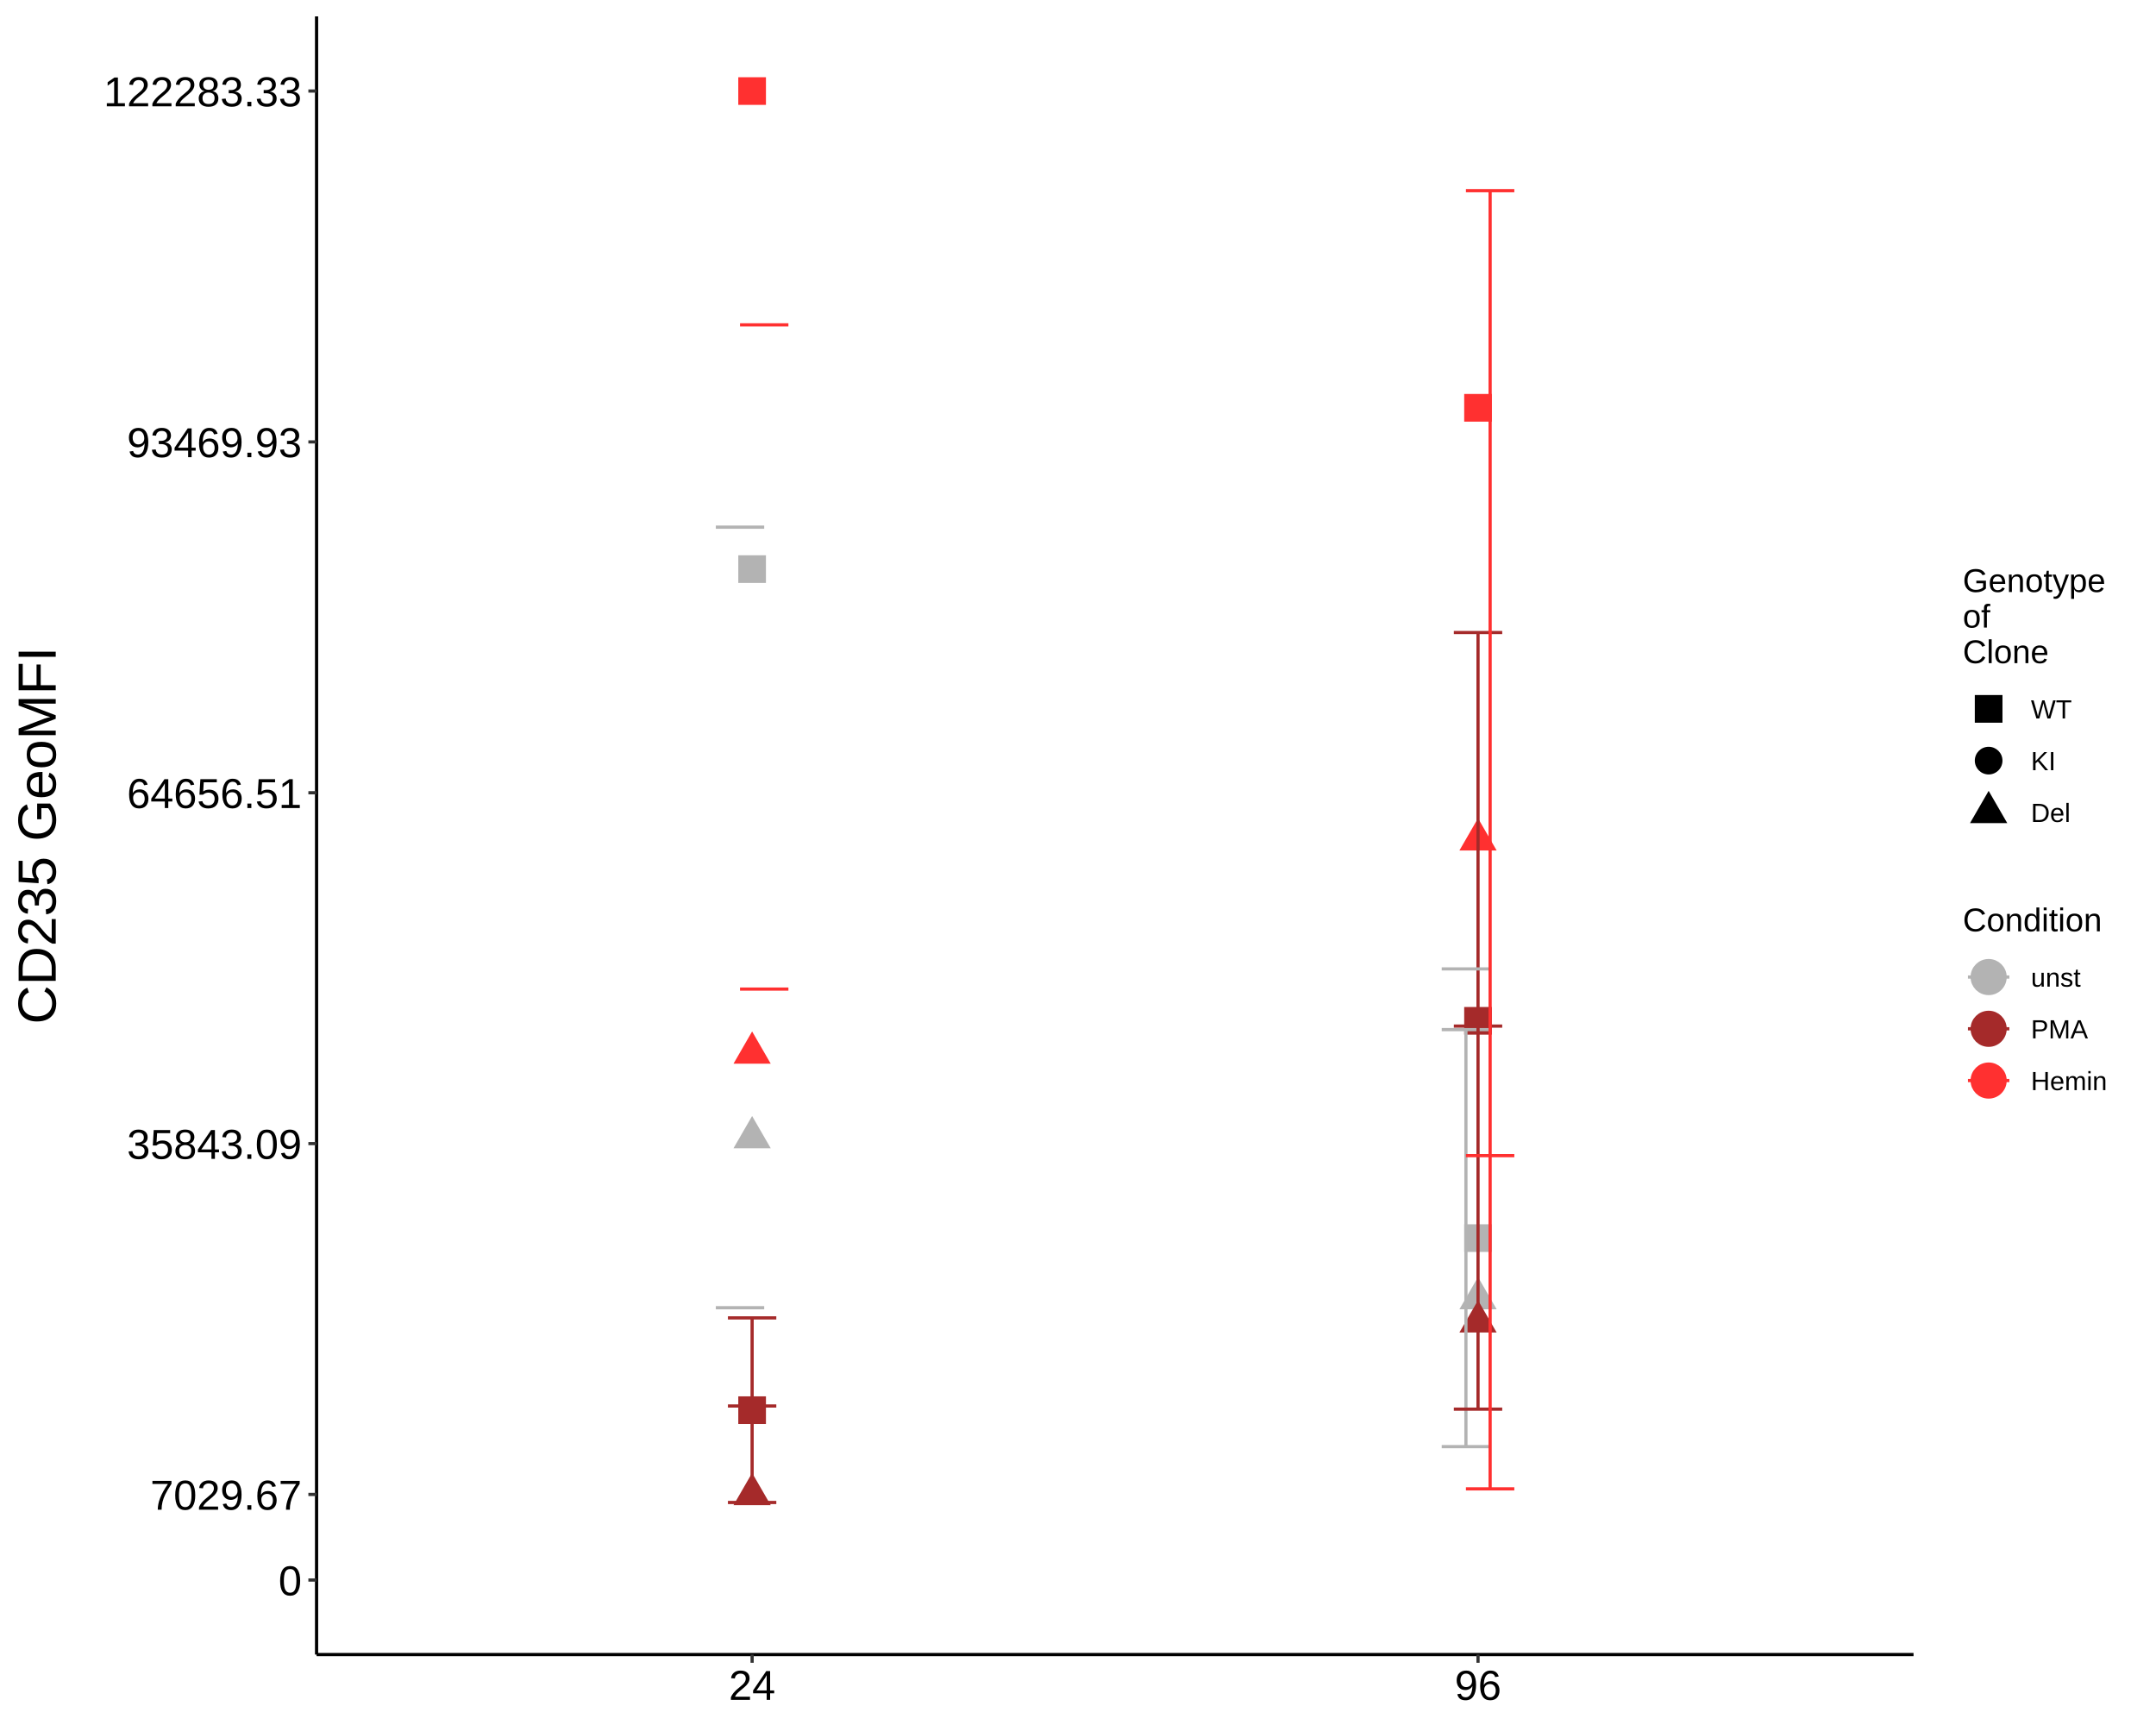
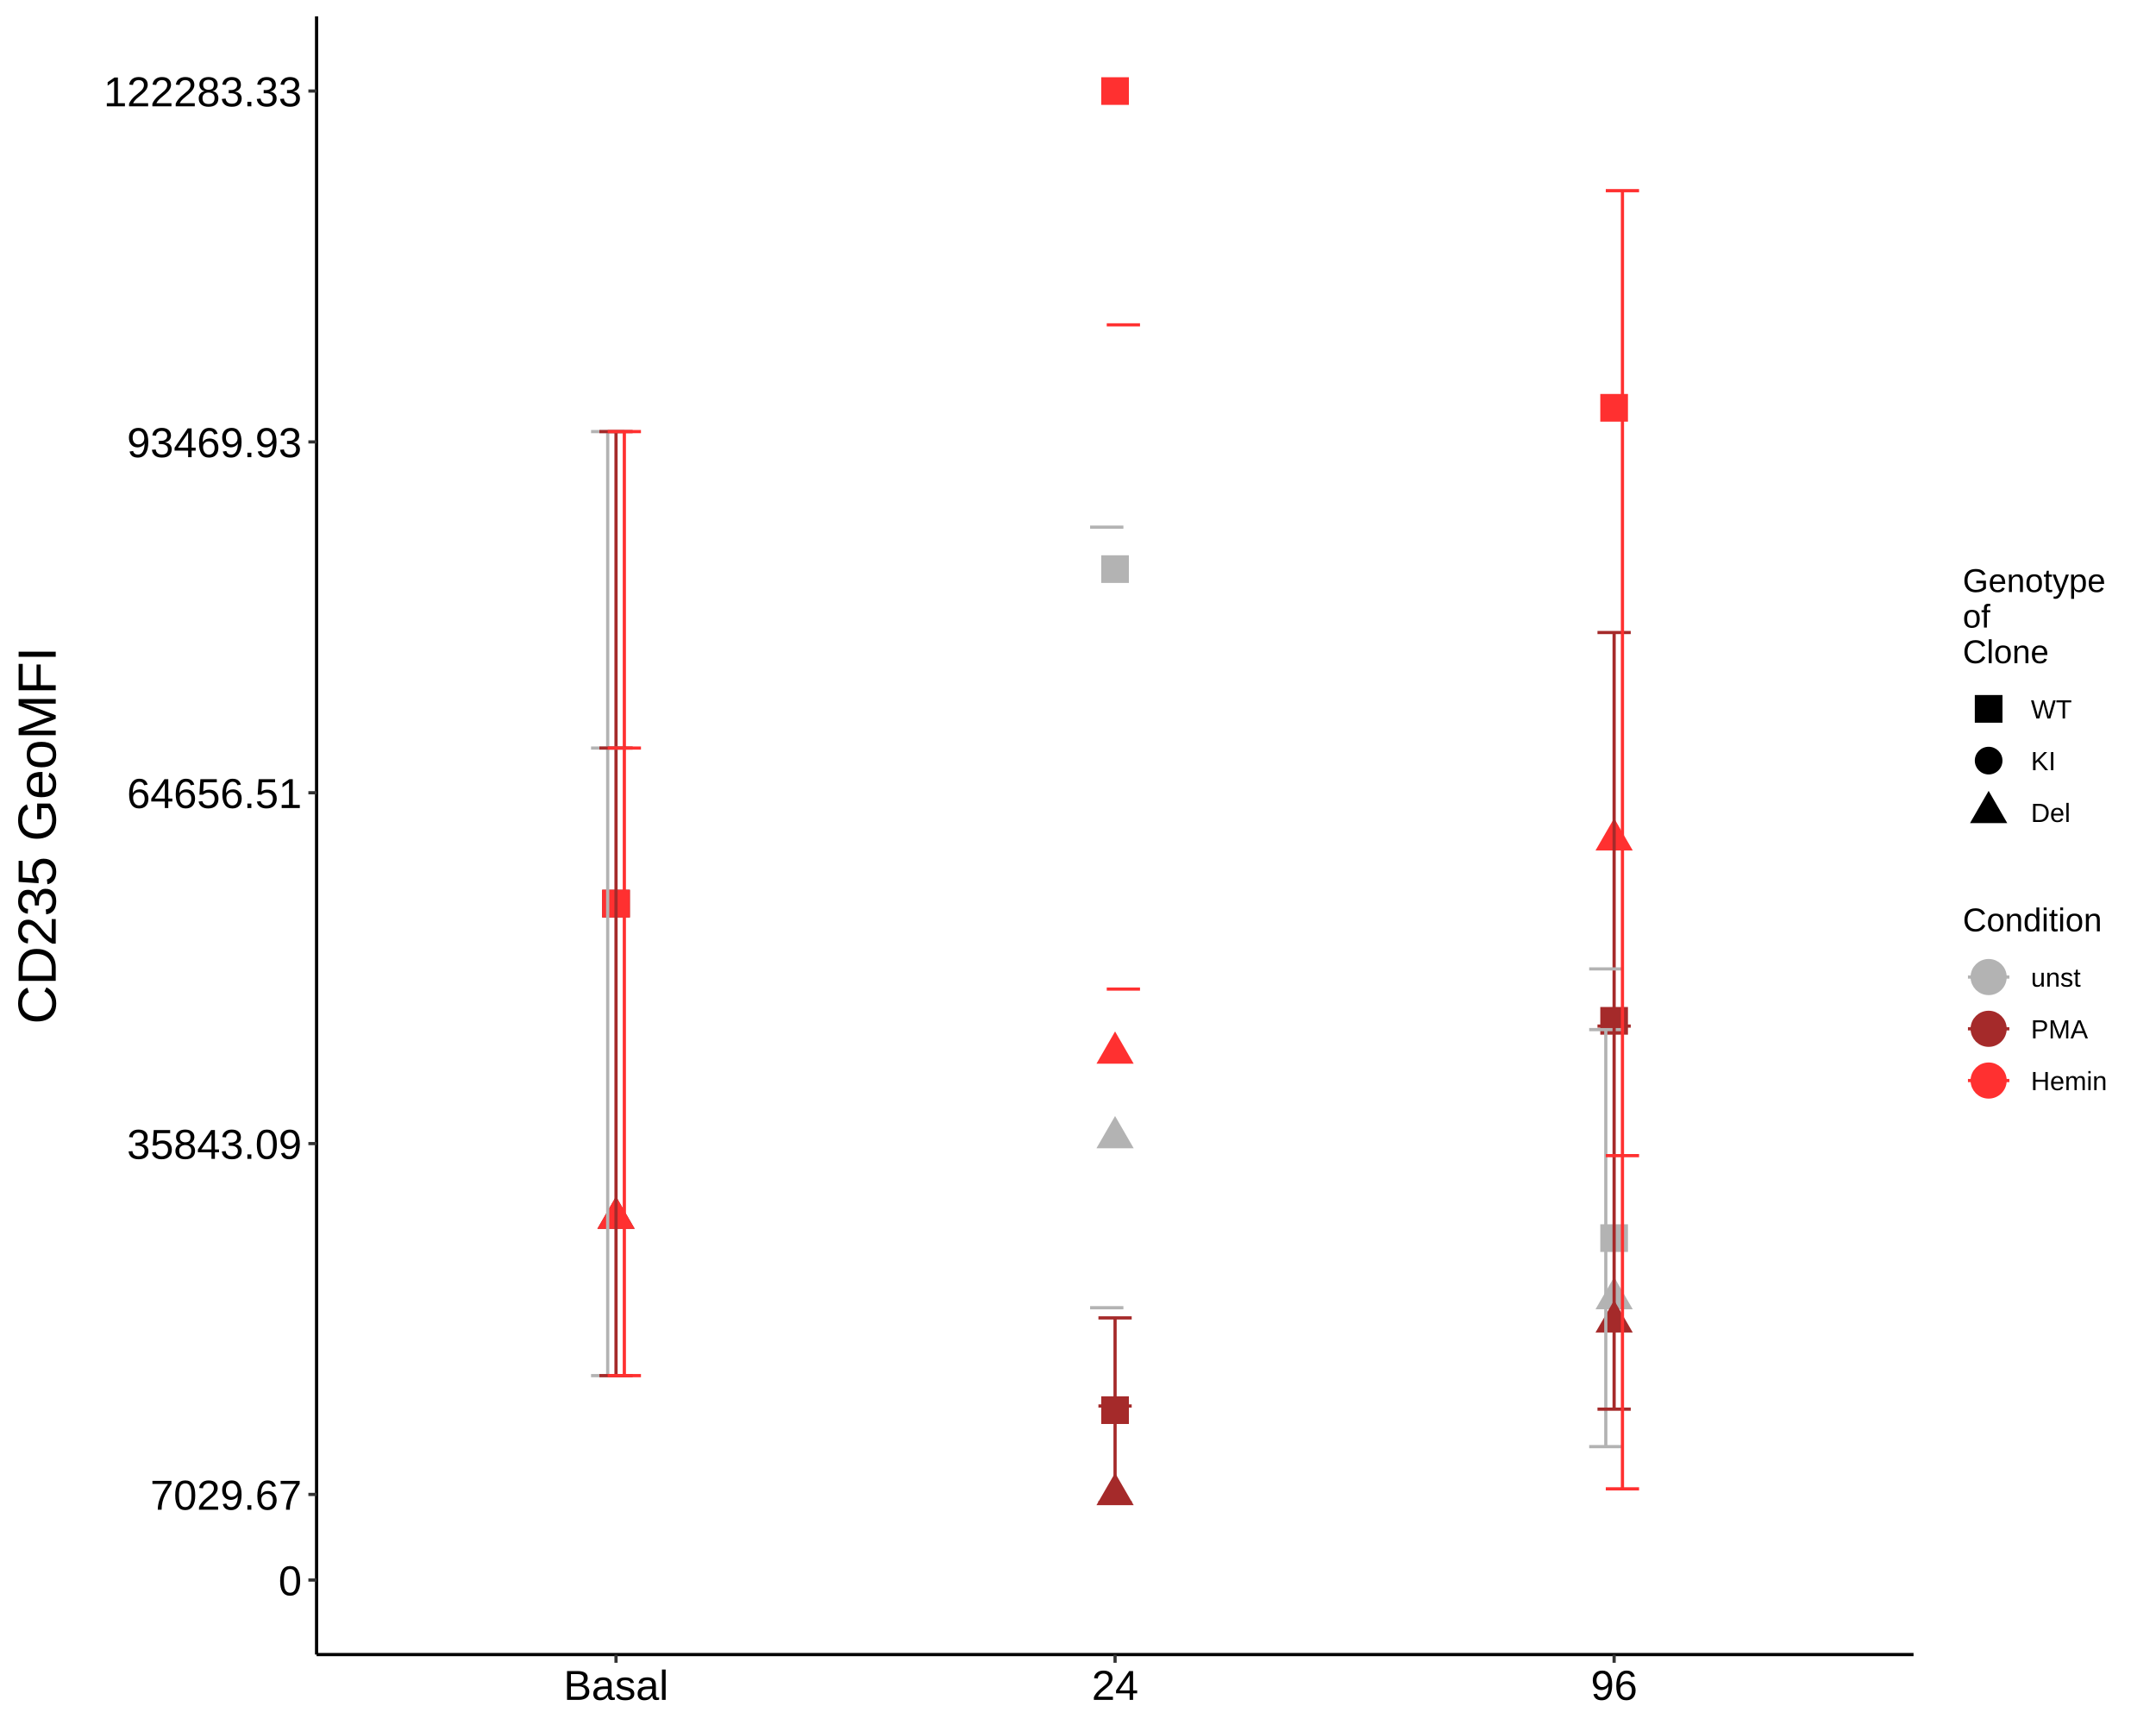
<svg xmlns="http://www.w3.org/2000/svg" class="svglite" width="720.00pt" height="576.00pt" viewBox="0 0 720.00 576.00">
  <defs>
    <style type="text/css">
    .svglite line, .svglite polyline, .svglite polygon, .svglite path, .svglite rect, .svglite circle {
      fill: none;
      stroke: #000000;
      stroke-linecap: round;
      stroke-linejoin: round;
      stroke-miterlimit: 10.00;
    }
  </style>
  </defs>
  <rect width="100%" height="100%" style="stroke: none; fill: #FFFFFF;" />
  <defs>
    <clipPath id="cpMC4wMHw3MjAuMDB8MC4wMHw1NzYuMDA=">
      <rect x="0.00" y="0.00" width="720.00" height="576.00" />
    </clipPath>
  </defs>
  <g clip-path="url(#cpMC4wMHw3MjAuMDB8MC4wMHw1NzYuMDA=)">
    <rect x="0.00" y="0.00" width="720.00" height="576.00" style="stroke-width: 1.07; stroke: #FFFFFF; fill: #FFFFFF;" />
  </g>
  <defs>
    <clipPath id="cpMTA1LjcyfDYzOS4wM3w1LjQ4fDU1Mi40OA==">
      <rect x="105.72" y="5.48" width="533.31" height="547.00" />
    </clipPath>
  </defs>
  <g clip-path="url(#cpMTA1LjcyfDYzOS4wM3w1LjQ4fDU1Mi40OA==)">
    <rect x="105.72" y="5.48" width="533.31" height="547.00" style="stroke-width: 1.07; stroke: none; fill: #FFFFFF;" />
-     <polygon points="246.55,194.65 255.79,194.65 255.79,185.42 246.55,185.42 " style="stroke-width: 2.83; stroke: none; fill: #B3B3B3;" />
-     <polygon points="488.97,418.04 498.20,418.04 498.20,408.80 488.97,408.80 " style="stroke-width: 2.83; stroke: none; fill: #B3B3B3;" />
-     <polygon points="246.55,475.49 255.79,475.49 255.79,466.26 246.55,466.26 " style="stroke-width: 2.83; stroke: none; fill: #A52A2A;" />
-     <polygon points="488.97,345.49 498.20,345.49 498.20,336.25 488.97,336.25 " style="stroke-width: 2.83; stroke: none; fill: #A52A2A;" />
-     <polygon points="246.55,35.02 255.79,35.02 255.79,25.79 246.55,25.79 " style="stroke-width: 2.83; stroke: none; fill: #FF3030;" />
-     <polygon points="488.97,140.79 498.20,140.79 498.20,131.55 488.97,131.55 " style="stroke-width: 2.83; stroke: none; fill: #FF3030;" />
-     <polygon points="251.17,372.65 257.39,383.42 244.95,383.42 " style="stroke-width: 2.83; stroke: none; fill: #B3B3B3;" />
-     <polygon points="493.59,426.42 499.81,437.19 487.37,437.19 " style="stroke-width: 2.83; stroke: none; fill: #B3B3B3;" />
-     <polygon points="251.17,491.83 257.39,502.60 244.95,502.60 " style="stroke-width: 2.83; stroke: none; fill: #A52A2A;" />
-     <polygon points="493.59,434.17 499.81,444.94 487.37,444.94 " style="stroke-width: 2.83; stroke: none; fill: #A52A2A;" />
-     <polygon points="251.17,344.41 257.39,355.19 244.95,355.19 " style="stroke-width: 2.83; stroke: none; fill: #FF3030;" />
-     <polygon points="493.59,273.22 499.81,283.99 487.37,283.99 " style="stroke-width: 2.83; stroke: none; fill: #FF3030;" />
-     <polyline points="239.05,436.67 255.21,436.67 " style="stroke-width: 1.07; stroke: #B3B3B3; stroke-linecap: butt;" />
-     <polyline points="481.46,343.79 497.63,343.79 " style="stroke-width: 1.07; stroke: #B3B3B3; stroke-linecap: butt;" />
-     <polyline points="489.55,343.79 489.55,483.05 " style="stroke-width: 1.07; stroke: #B3B3B3; stroke-linecap: butt;" />
-     <polyline points="481.46,483.05 497.63,483.05 " style="stroke-width: 1.07; stroke: #B3B3B3; stroke-linecap: butt;" />
-     <polyline points="243.09,440.06 259.25,440.06 " style="stroke-width: 1.07; stroke: #A52A2A; stroke-linecap: butt;" />
-     <polyline points="251.17,440.06 251.17,501.69 " style="stroke-width: 1.07; stroke: #A52A2A; stroke-linecap: butt;" />
-     <polyline points="243.09,501.69 259.25,501.69 " style="stroke-width: 1.07; stroke: #A52A2A; stroke-linecap: butt;" />
-     <polyline points="485.51,211.21 501.67,211.21 " style="stroke-width: 1.07; stroke: #A52A2A; stroke-linecap: butt;" />
-     <polyline points="493.59,211.21 493.59,470.53 " style="stroke-width: 1.07; stroke: #A52A2A; stroke-linecap: butt;" />
-     <polyline points="485.51,470.53 501.67,470.53 " style="stroke-width: 1.07; stroke: #A52A2A; stroke-linecap: butt;" />
-     <polyline points="247.13,330.27 263.29,330.27 " style="stroke-width: 1.07; stroke: #FF3030; stroke-linecap: butt;" />
-     <polyline points="489.55,385.88 505.71,385.88 " style="stroke-width: 1.07; stroke: #FF3030; stroke-linecap: butt;" />
-     <polyline points="239.05,176.03 255.21,176.03 " style="stroke-width: 1.07; stroke: #B3B3B3; stroke-linecap: butt;" />
-     <polyline points="481.46,323.53 497.63,323.53 " style="stroke-width: 1.07; stroke: #B3B3B3; stroke-linecap: butt;" />
-     <polyline points="243.09,469.48 259.25,469.48 " style="stroke-width: 1.07; stroke: #A52A2A; stroke-linecap: butt;" />
-     <polyline points="485.51,342.62 501.67,342.62 " style="stroke-width: 1.07; stroke: #A52A2A; stroke-linecap: butt;" />
-     <polyline points="247.13,108.47 263.29,108.47 " style="stroke-width: 1.07; stroke: #FF3030; stroke-linecap: butt;" />
-     <polyline points="489.55,63.66 505.71,63.66 " style="stroke-width: 1.07; stroke: #FF3030; stroke-linecap: butt;" />
-     <polyline points="497.63,63.66 497.63,497.14 " style="stroke-width: 1.07; stroke: #FF3030; stroke-linecap: butt;" />
-     <polyline points="489.55,497.14 505.71,497.14 " style="stroke-width: 1.07; stroke: #FF3030; stroke-linecap: butt;" />
+     <polygon points="201.10,306.34 210.34,306.34 210.34,297.11 201.10,297.11 " style="stroke-width: 2.83; stroke: none; fill: #B3B3B3;" />
+     <polygon points="367.76,194.65 377.00,194.65 377.00,185.42 367.76,185.42 " style="stroke-width: 2.83; stroke: none; fill: #B3B3B3;" />
+     <polygon points="534.42,418.04 543.66,418.04 543.66,408.80 534.42,408.80 " style="stroke-width: 2.83; stroke: none; fill: #B3B3B3;" />
+     <polygon points="201.10,306.34 210.34,306.34 210.34,297.11 201.10,297.11 " style="stroke-width: 2.83; stroke: none; fill: #A52A2A;" />
+     <polygon points="367.76,475.49 377.00,475.49 377.00,466.26 367.76,466.26 " style="stroke-width: 2.83; stroke: none; fill: #A52A2A;" />
+     <polygon points="534.42,345.49 543.66,345.49 543.66,336.25 534.42,336.25 " style="stroke-width: 2.83; stroke: none; fill: #A52A2A;" />
+     <polygon points="201.10,306.34 210.34,306.34 210.34,297.11 201.10,297.11 " style="stroke-width: 2.83; stroke: none; fill: #FF3030;" />
+     <polygon points="367.76,35.02 377.00,35.02 377.00,25.79 367.76,25.79 " style="stroke-width: 2.83; stroke: none; fill: #FF3030;" />
+     <polygon points="534.42,140.79 543.66,140.79 543.66,131.55 534.42,131.55 " style="stroke-width: 2.83; stroke: none; fill: #FF3030;" />
+     <polygon points="205.72,399.53 211.94,410.30 199.50,410.30 " style="stroke-width: 2.83; stroke: none; fill: #B3B3B3;" />
+     <polygon points="372.38,372.65 378.60,383.42 366.16,383.42 " style="stroke-width: 2.83; stroke: none; fill: #B3B3B3;" />
+     <polygon points="539.04,426.42 545.26,437.19 532.82,437.19 " style="stroke-width: 2.83; stroke: none; fill: #B3B3B3;" />
+     <polygon points="205.72,399.53 211.94,410.30 199.50,410.30 " style="stroke-width: 2.83; stroke: none; fill: #A52A2A;" />
+     <polygon points="372.38,491.83 378.60,502.60 366.16,502.60 " style="stroke-width: 2.83; stroke: none; fill: #A52A2A;" />
+     <polygon points="539.04,434.17 545.26,444.94 532.82,444.94 " style="stroke-width: 2.83; stroke: none; fill: #A52A2A;" />
+     <polygon points="205.72,399.53 211.94,410.30 199.50,410.30 " style="stroke-width: 2.83; stroke: none; fill: #FF3030;" />
+     <polygon points="372.38,344.41 378.60,355.19 366.16,355.19 " style="stroke-width: 2.83; stroke: none; fill: #FF3030;" />
+     <polygon points="539.04,273.22 545.26,283.99 532.82,283.99 " style="stroke-width: 2.83; stroke: none; fill: #FF3030;" />
+     <polyline points="197.38,144.11 208.50,144.11 " style="stroke-width: 1.07; stroke: #B3B3B3; stroke-linecap: butt;" />
+     <polyline points="202.94,144.11 202.94,459.34 " style="stroke-width: 1.07; stroke: #B3B3B3; stroke-linecap: butt;" />
+     <polyline points="197.38,459.34 208.50,459.34 " style="stroke-width: 1.07; stroke: #B3B3B3; stroke-linecap: butt;" />
+     <polyline points="364.04,436.67 375.16,436.67 " style="stroke-width: 1.07; stroke: #B3B3B3; stroke-linecap: butt;" />
+     <polyline points="530.71,343.79 541.82,343.79 " style="stroke-width: 1.07; stroke: #B3B3B3; stroke-linecap: butt;" />
+     <polyline points="536.26,343.79 536.26,483.05 " style="stroke-width: 1.07; stroke: #B3B3B3; stroke-linecap: butt;" />
+     <polyline points="530.71,483.05 541.82,483.05 " style="stroke-width: 1.07; stroke: #B3B3B3; stroke-linecap: butt;" />
+     <polyline points="200.16,144.11 211.27,144.11 " style="stroke-width: 1.07; stroke: #A52A2A; stroke-linecap: butt;" />
+     <polyline points="205.72,144.11 205.72,459.34 " style="stroke-width: 1.07; stroke: #A52A2A; stroke-linecap: butt;" />
+     <polyline points="200.16,459.34 211.27,459.34 " style="stroke-width: 1.07; stroke: #A52A2A; stroke-linecap: butt;" />
+     <polyline points="366.82,440.06 377.93,440.06 " style="stroke-width: 1.07; stroke: #A52A2A; stroke-linecap: butt;" />
+     <polyline points="372.38,440.06 372.38,501.69 " style="stroke-width: 1.07; stroke: #A52A2A; stroke-linecap: butt;" />
+     <polyline points="366.82,501.69 377.93,501.69 " style="stroke-width: 1.07; stroke: #A52A2A; stroke-linecap: butt;" />
+     <polyline points="533.48,211.21 544.59,211.21 " style="stroke-width: 1.07; stroke: #A52A2A; stroke-linecap: butt;" />
+     <polyline points="539.04,211.21 539.04,470.53 " style="stroke-width: 1.07; stroke: #A52A2A; stroke-linecap: butt;" />
+     <polyline points="533.48,470.53 544.59,470.53 " style="stroke-width: 1.07; stroke: #A52A2A; stroke-linecap: butt;" />
+     <polyline points="202.94,144.11 214.05,144.11 " style="stroke-width: 1.07; stroke: #FF3030; stroke-linecap: butt;" />
+     <polyline points="208.50,144.11 208.50,459.34 " style="stroke-width: 1.07; stroke: #FF3030; stroke-linecap: butt;" />
+     <polyline points="202.94,459.34 214.05,459.34 " style="stroke-width: 1.07; stroke: #FF3030; stroke-linecap: butt;" />
+     <polyline points="369.60,330.27 380.71,330.27 " style="stroke-width: 1.07; stroke: #FF3030; stroke-linecap: butt;" />
+     <polyline points="536.26,385.88 547.37,385.88 " style="stroke-width: 1.07; stroke: #FF3030; stroke-linecap: butt;" />
+     <polyline points="197.38,249.78 208.50,249.78 " style="stroke-width: 1.07; stroke: #B3B3B3; stroke-linecap: butt;" />
+     <polyline points="364.04,176.03 375.16,176.03 " style="stroke-width: 1.07; stroke: #B3B3B3; stroke-linecap: butt;" />
+     <polyline points="530.71,323.53 541.82,323.53 " style="stroke-width: 1.07; stroke: #B3B3B3; stroke-linecap: butt;" />
+     <polyline points="200.16,249.78 211.27,249.78 " style="stroke-width: 1.07; stroke: #A52A2A; stroke-linecap: butt;" />
+     <polyline points="366.82,469.48 377.93,469.48 " style="stroke-width: 1.07; stroke: #A52A2A; stroke-linecap: butt;" />
+     <polyline points="533.48,342.62 544.59,342.62 " style="stroke-width: 1.07; stroke: #A52A2A; stroke-linecap: butt;" />
+     <polyline points="202.94,249.78 214.05,249.78 " style="stroke-width: 1.07; stroke: #FF3030; stroke-linecap: butt;" />
+     <polyline points="369.60,108.47 380.71,108.47 " style="stroke-width: 1.07; stroke: #FF3030; stroke-linecap: butt;" />
+     <polyline points="536.26,63.66 547.37,63.66 " style="stroke-width: 1.07; stroke: #FF3030; stroke-linecap: butt;" />
+     <polyline points="541.82,63.66 541.82,497.14 " style="stroke-width: 1.07; stroke: #FF3030; stroke-linecap: butt;" />
+     <polyline points="536.26,497.14 547.37,497.14 " style="stroke-width: 1.07; stroke: #FF3030; stroke-linecap: butt;" />
  </g>
  <g clip-path="url(#cpMC4wMHw3MjAuMDB8MC4wMHw1NzYuMDA=)">
    <polyline points="105.72,552.48 105.72,5.48 " style="stroke-width: 1.07; stroke-linecap: butt;" />
    <text x="100.79" y="532.70" text-anchor="end" style="font-size: 14.00px; font-family: Arimo;" textLength="8.91px" lengthAdjust="spacingAndGlyphs">0</text>
    <text x="100.79" y="504.11" text-anchor="end" style="font-size: 14.00px; font-family: Arimo;" textLength="57.89px" lengthAdjust="spacingAndGlyphs">7029.67</text>
    <text x="100.79" y="386.96" text-anchor="end" style="font-size: 14.00px; font-family: Arimo;" textLength="66.79px" lengthAdjust="spacingAndGlyphs">35843.09</text>
    <text x="100.79" y="269.81" text-anchor="end" style="font-size: 14.00px; font-family: Arimo;" textLength="66.79px" lengthAdjust="spacingAndGlyphs">64656.51</text>
    <text x="100.79" y="152.66" text-anchor="end" style="font-size: 14.00px; font-family: Arimo;" textLength="66.79px" lengthAdjust="spacingAndGlyphs">93469.93</text>
    <text x="100.79" y="35.51" text-anchor="end" style="font-size: 14.00px; font-family: Arimo;" textLength="75.70px" lengthAdjust="spacingAndGlyphs">122283.33</text>
    <polyline points="102.98,527.59 105.72,527.59 " style="stroke-width: 1.07; stroke: #333333; stroke-linecap: butt;" />
    <polyline points="102.98,499.01 105.72,499.01 " style="stroke-width: 1.07; stroke: #333333; stroke-linecap: butt;" />
    <polyline points="102.98,381.86 105.72,381.86 " style="stroke-width: 1.07; stroke: #333333; stroke-linecap: butt;" />
    <polyline points="102.98,264.71 105.72,264.71 " style="stroke-width: 1.07; stroke: #333333; stroke-linecap: butt;" />
    <polyline points="102.98,147.56 105.72,147.56 " style="stroke-width: 1.07; stroke: #333333; stroke-linecap: butt;" />
    <polyline points="102.98,30.40 105.72,30.40 " style="stroke-width: 1.07; stroke: #333333; stroke-linecap: butt;" />
    <polyline points="105.72,552.48 639.03,552.48 " style="stroke-width: 1.07; stroke-linecap: butt;" />
-     <polyline points="251.17,555.22 251.17,552.48 " style="stroke-width: 1.07; stroke: #333333; stroke-linecap: butt;" />
-     <polyline points="493.59,555.22 493.59,552.48 " style="stroke-width: 1.07; stroke: #333333; stroke-linecap: butt;" />
-     <text x="251.17" y="567.61" text-anchor="middle" style="font-size: 14.00px; font-family: Arimo;" textLength="17.81px" lengthAdjust="spacingAndGlyphs">24</text>
-     <text x="493.59" y="567.61" text-anchor="middle" style="font-size: 14.00px; font-family: Arimo;" textLength="17.81px" lengthAdjust="spacingAndGlyphs">96</text>
+     <polyline points="205.72,555.22 205.72,552.48 " style="stroke-width: 1.07; stroke: #333333; stroke-linecap: butt;" />
+     <polyline points="372.38,555.22 372.38,552.48 " style="stroke-width: 1.07; stroke: #333333; stroke-linecap: butt;" />
+     <polyline points="539.04,555.22 539.04,552.48 " style="stroke-width: 1.07; stroke: #333333; stroke-linecap: butt;" />
+     <text x="205.72" y="567.61" text-anchor="middle" style="font-size: 14.00px; font-family: Arimo;" textLength="37.94px" lengthAdjust="spacingAndGlyphs">Basal</text>
+     <text x="372.38" y="567.61" text-anchor="middle" style="font-size: 14.00px; font-family: Arimo;" textLength="17.81px" lengthAdjust="spacingAndGlyphs">24</text>
+     <text x="539.04" y="567.61" text-anchor="middle" style="font-size: 14.00px; font-family: Arimo;" textLength="17.81px" lengthAdjust="spacingAndGlyphs">96</text>
    <text transform="translate(18.61,278.98) rotate(-90)" text-anchor="middle" style="font-size: 18.00px; font-family: Arimo;" textLength="133.75px" lengthAdjust="spacingAndGlyphs">CD235 GeoMFI</text>
    <rect x="649.99" y="183.03" width="64.53" height="102.35" style="stroke-width: 1.07; stroke: none; fill: #FFFFFF;" />
    <text x="655.47" y="197.68" style="font-size: 11.00px; font-family: Arimo;" textLength="53.57px" lengthAdjust="spacingAndGlyphs">Genotype</text>
    <text x="655.47" y="209.56" style="font-size: 11.00px; font-family: Arimo;" textLength="10.61px" lengthAdjust="spacingAndGlyphs">of</text>
    <text x="655.47" y="221.44" style="font-size: 11.00px; font-family: Arimo;" textLength="31.21px" lengthAdjust="spacingAndGlyphs">Clone</text>
    <polygon points="659.49,241.32 668.73,241.32 668.73,232.08 659.49,232.08 " style="stroke-width: 2.83; stroke: none; fill: #000000;" />
    <circle cx="664.11" cy="253.98" r="4.62" style="stroke-width: 2.83; stroke: none; fill: #000000;" />
    <polygon points="664.11,264.08 670.33,274.85 657.89,274.85 " style="stroke-width: 2.83; stroke: none; fill: #000000;" />
    <text x="678.23" y="239.91" style="font-size: 8.80px; font-family: Arimo;" textLength="14.07px" lengthAdjust="spacingAndGlyphs">WT</text>
    <text x="678.23" y="257.19" style="font-size: 8.80px; font-family: Arimo;" textLength="8.36px" lengthAdjust="spacingAndGlyphs">KI</text>
    <text x="678.23" y="274.47" style="font-size: 8.80px; font-family: Arimo;" textLength="14.64px" lengthAdjust="spacingAndGlyphs">Del</text>
    <rect x="649.99" y="296.34" width="63.46" height="78.59" style="stroke-width: 1.07; stroke: none; fill: #FFFFFF;" />
    <text x="655.47" y="310.98" style="font-size: 11.00px; font-family: Arimo;" textLength="52.50px" lengthAdjust="spacingAndGlyphs">Condition</text>
    <circle cx="664.11" cy="326.25" r="4.62" style="stroke-width: 2.83; stroke: #B3B3B3; fill: #B3B3B3;" />
    <line x1="657.20" y1="326.25" x2="671.03" y2="326.25" style="stroke-width: 1.07; stroke: #B3B3B3; stroke-linecap: butt;" />
    <circle cx="664.11" cy="343.53" r="4.62" style="stroke-width: 2.83; stroke: #A52A2A; fill: #A52A2A;" />
    <line x1="657.20" y1="343.53" x2="671.03" y2="343.53" style="stroke-width: 1.07; stroke: #A52A2A; stroke-linecap: butt;" />
    <circle cx="664.11" cy="360.81" r="4.62" style="stroke-width: 2.83; stroke: #FF3030; fill: #FF3030;" />
    <line x1="657.20" y1="360.81" x2="671.03" y2="360.81" style="stroke-width: 1.07; stroke: #FF3030; stroke-linecap: butt;" />
    <text x="678.23" y="329.46" style="font-size: 8.80px; font-family: Arimo;" textLength="19.18px" lengthAdjust="spacingAndGlyphs">unst</text>
    <text x="678.23" y="346.74" style="font-size: 8.80px; font-family: Arimo;" textLength="18.91px" lengthAdjust="spacingAndGlyphs">PMA</text>
    <text x="678.23" y="364.02" style="font-size: 8.80px; font-family: Arimo;" textLength="28.62px" lengthAdjust="spacingAndGlyphs">Hemin</text>
  </g>
</svg>
